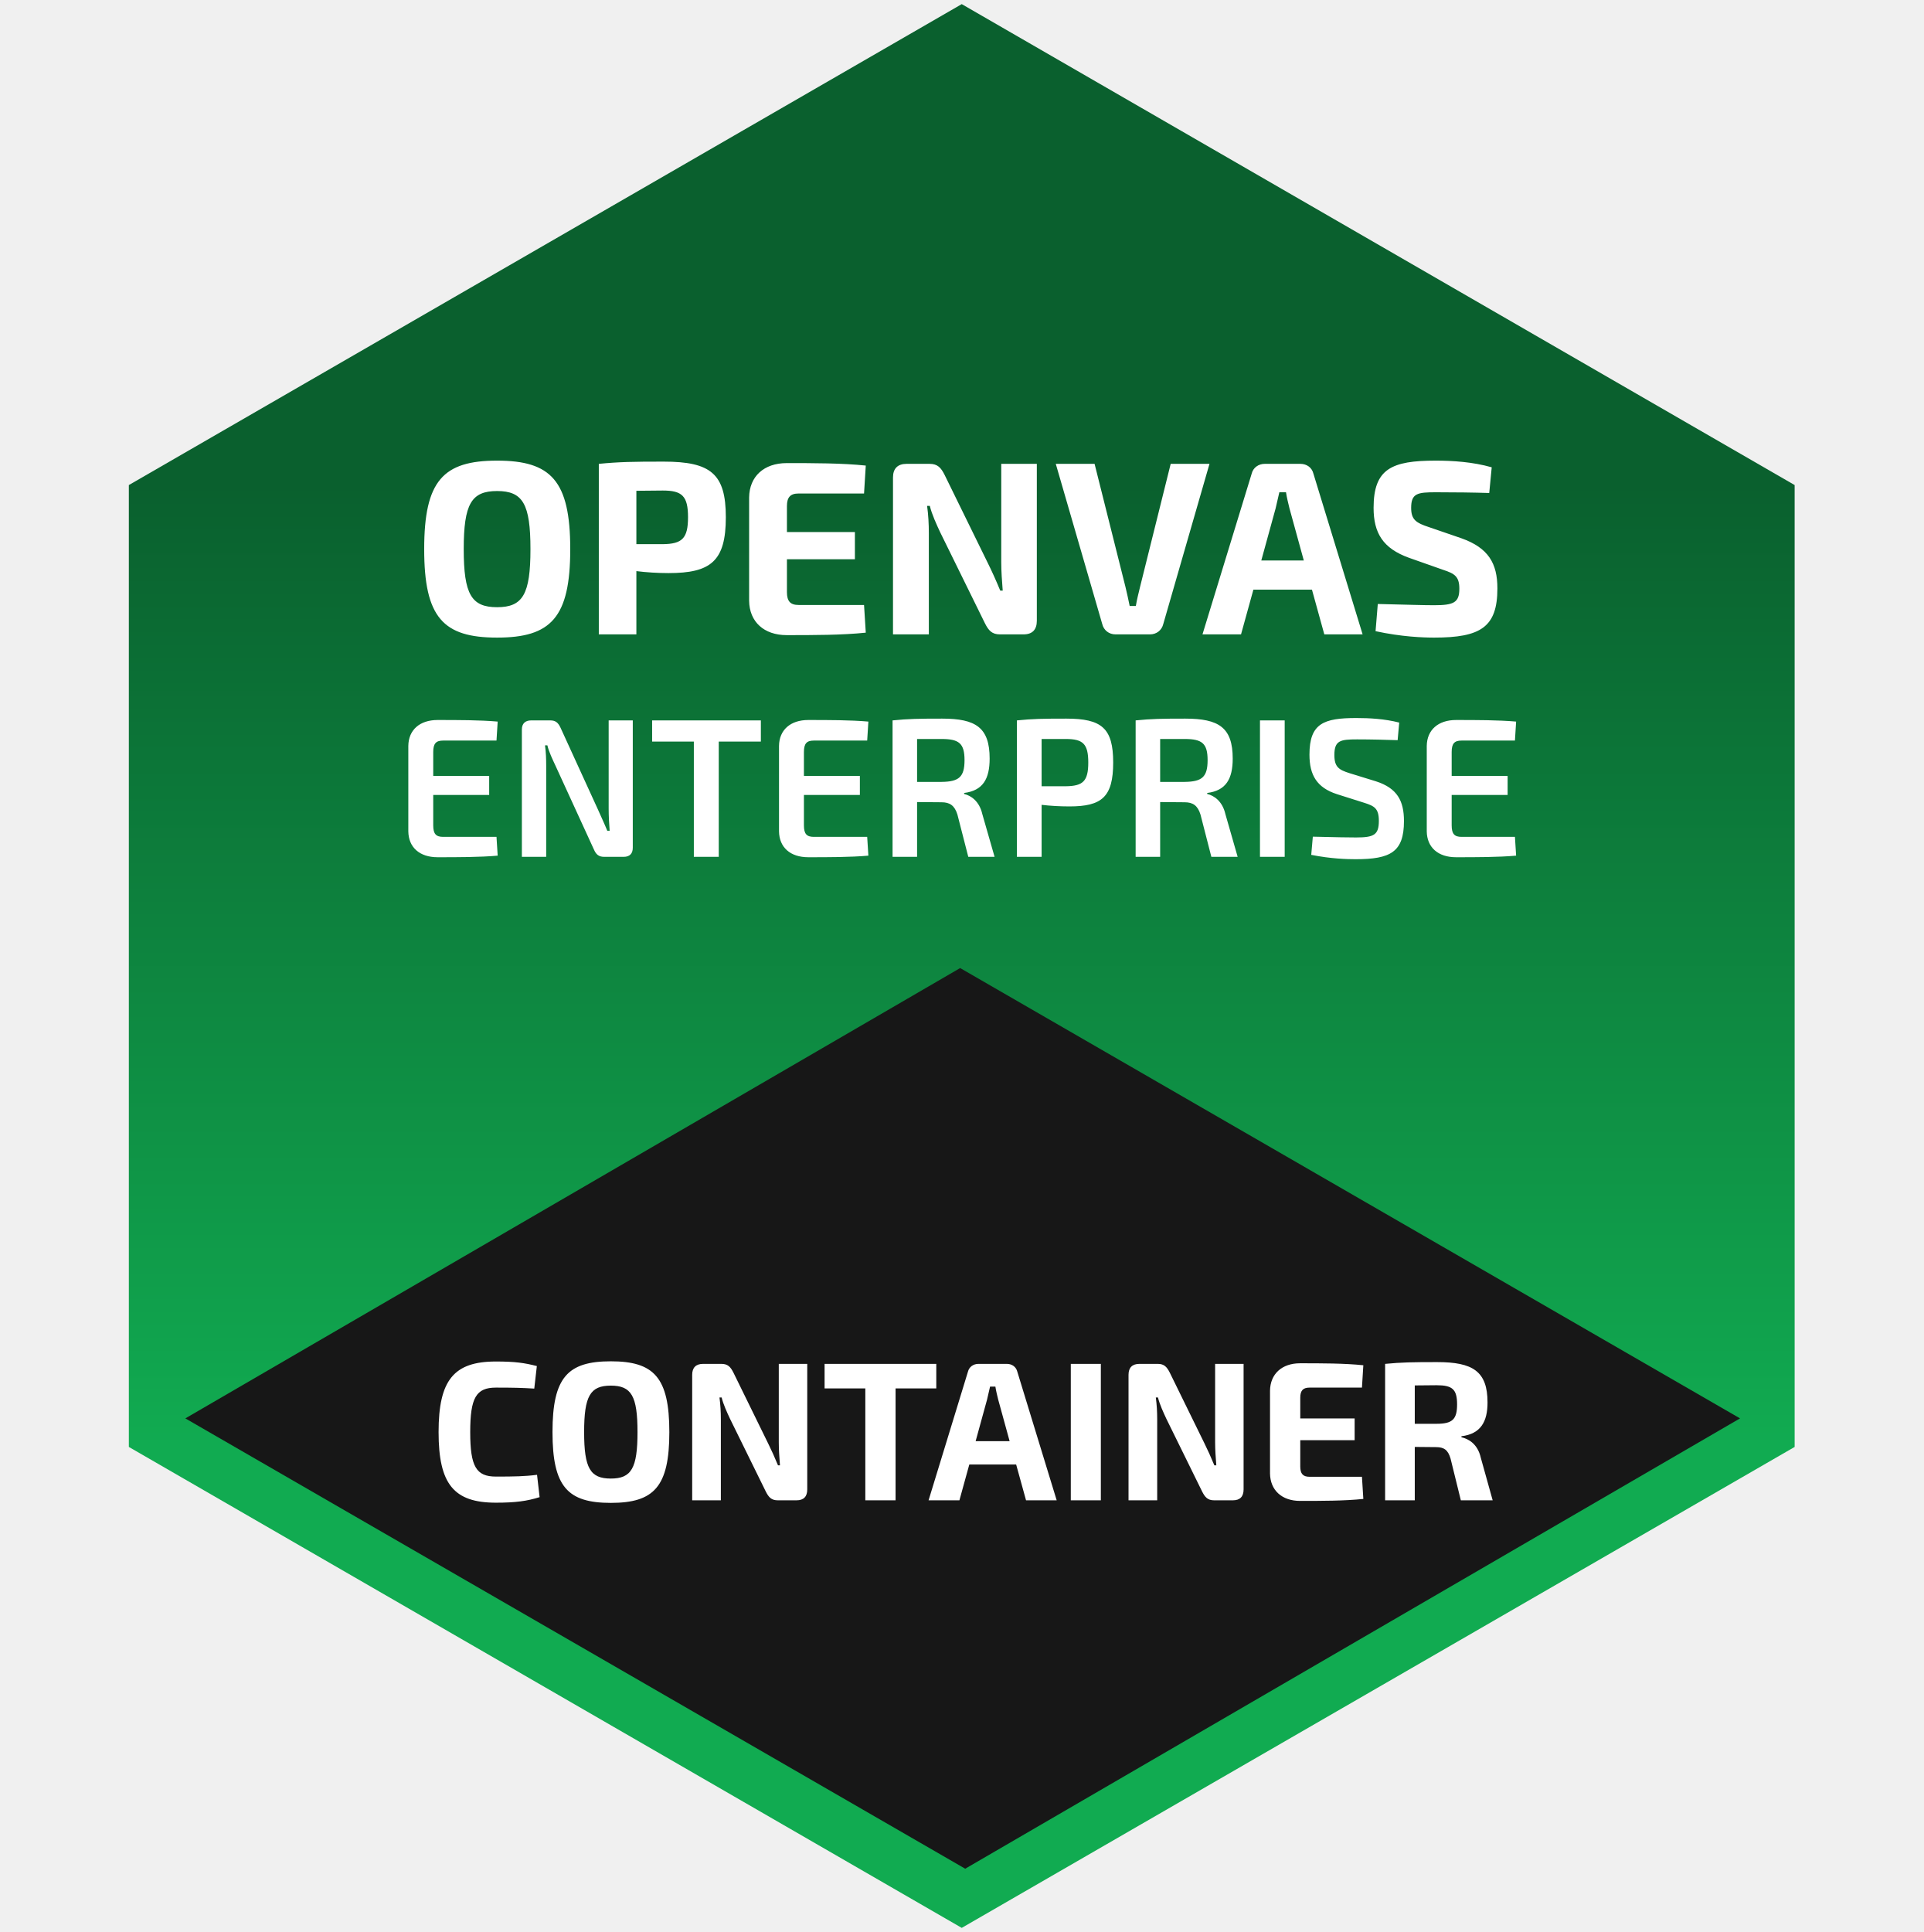
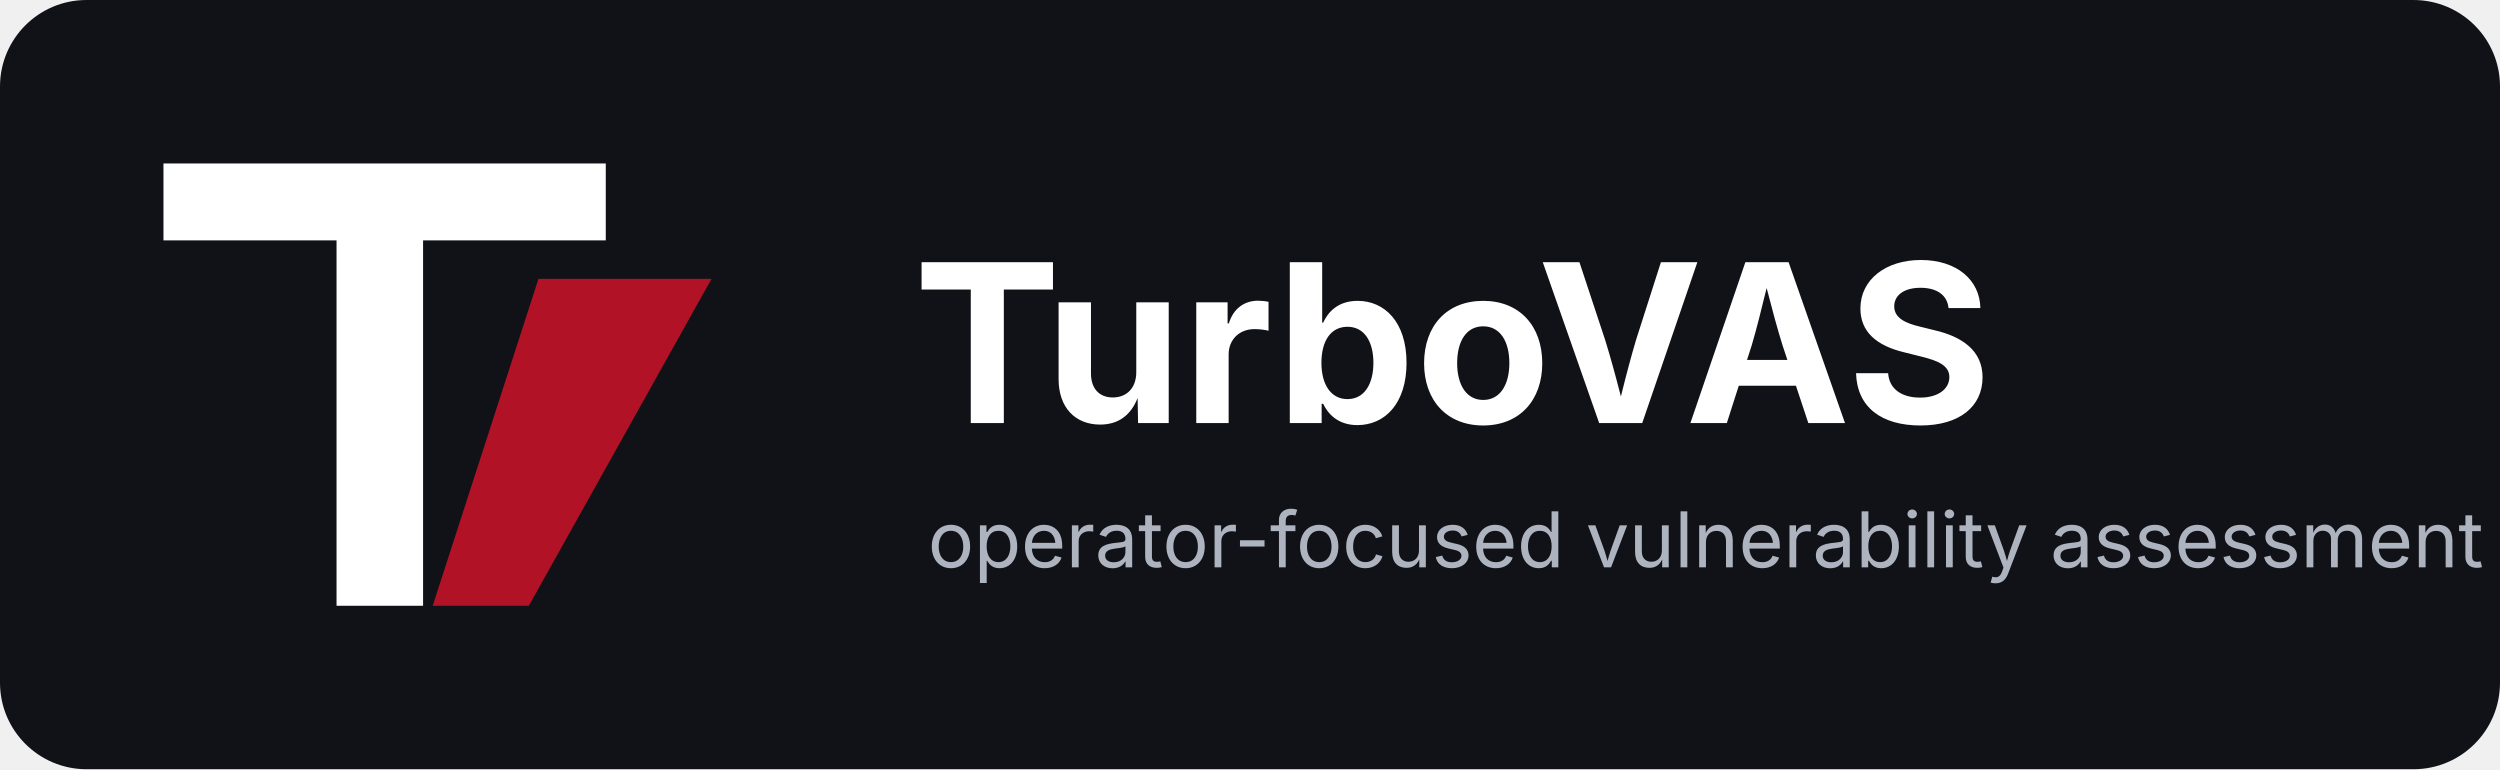
- <svg xmlns="http://www.w3.org/2000/svg" width="467" height="469" viewBox="0 0 467 469" fill="none">
-   <path d="M233.5 1L435.717 117.75V351.25L233.5 468L31.283 351.25V117.75L233.5 1Z" fill="url(#paint0_linear_202_399)" />
-   <path d="M422.456 344.317L234.341 453.637L45 344.319L233.112 235L422.456 344.317Z" fill="#171717" />
-   <path d="M130.387 358.014L131.011 363.438C127.939 364.398 125.155 364.782 120.403 364.782C110.179 364.782 106.483 360.27 106.483 347.646C106.483 335.022 110.179 330.51 120.403 330.51C125.059 330.51 127.315 330.846 130.339 331.614L129.715 337.086C126.595 336.894 124.579 336.846 120.403 336.846C115.603 336.846 114.163 339.294 114.163 347.646C114.163 355.998 115.603 358.446 120.403 358.446C124.819 358.446 127.459 358.398 130.387 358.014ZM148.299 330.462C158.763 330.462 162.507 334.35 162.507 347.646C162.507 360.942 158.763 364.83 148.299 364.83C137.835 364.83 134.139 360.942 134.139 347.646C134.139 334.35 137.835 330.462 148.299 330.462ZM148.299 336.366C143.307 336.366 141.819 338.862 141.819 347.646C141.819 356.43 143.307 358.926 148.299 358.926C153.291 358.926 154.779 356.43 154.779 347.646C154.779 338.862 153.291 336.366 148.299 336.366ZM195.991 331.086V361.566C195.991 363.294 195.127 364.206 193.399 364.206H188.839C187.303 364.206 186.631 363.486 185.911 362.046L177.223 344.382C176.551 342.942 175.591 340.878 175.207 339.246H174.679C174.919 340.974 175.015 342.798 175.015 344.526V364.206H168.055V333.726C168.055 331.998 168.967 331.086 170.695 331.086H175.159C176.695 331.086 177.367 331.806 178.087 333.246L186.487 350.382C187.207 351.822 188.119 353.838 188.887 355.71H189.367C189.223 353.838 189.079 352.014 189.079 350.142V331.086H195.991ZM227.32 337.038H217.432V364.206H210.088V337.038H200.2V331.086H227.32V337.038ZM246.71 355.518H235.334L232.934 364.206H225.446L234.998 333.006C235.286 331.806 236.342 331.086 237.542 331.086H244.454C245.702 331.086 246.71 331.806 246.998 333.006L256.55 364.206H249.11L246.71 355.518ZM245.126 349.854L242.342 339.726C242.102 338.718 241.814 337.614 241.67 336.606H240.374C240.134 337.614 239.894 338.718 239.654 339.726L236.87 349.854H245.126ZM267.273 364.206H259.977V331.086H267.273V364.206ZM301.929 331.086V361.566C301.929 363.294 301.065 364.206 299.337 364.206H294.777C293.241 364.206 292.569 363.486 291.849 362.046L283.161 344.382C282.489 342.942 281.529 340.878 281.145 339.246H280.617C280.857 340.974 280.953 342.798 280.953 344.526V364.206H273.993V333.726C273.993 331.998 274.905 331.086 276.633 331.086H281.097C282.633 331.086 283.305 331.806 284.025 333.246L292.425 350.382C293.145 351.822 294.057 353.838 294.825 355.71H295.305C295.161 353.838 295.017 352.014 295.017 350.142V331.086H301.929ZM330.665 358.494L331.001 363.87C326.489 364.35 320.777 364.35 315.641 364.35C311.225 364.35 308.393 361.758 308.345 357.678V337.614C308.393 333.534 311.225 330.942 315.641 330.942C320.777 330.942 326.489 330.942 331.001 331.422L330.665 336.846H317.945C316.361 336.846 315.689 337.566 315.689 339.294V344.334H328.889V349.614H315.689V355.998C315.689 357.774 316.361 358.494 317.945 358.494H330.665ZM362.402 364.206H354.674L352.178 354.078C351.554 351.966 350.594 351.294 348.626 351.294L343.49 351.246V364.206H336.29V331.086C340.274 330.702 342.962 330.654 348.914 330.654C357.554 330.654 361.154 332.862 361.154 340.446C361.154 345.102 359.522 348.078 354.818 348.654V348.894C356.498 349.278 358.754 350.478 359.522 353.886L362.402 364.206ZM343.49 345.63H348.77C352.61 345.63 353.762 344.574 353.762 340.926C353.762 337.23 352.61 336.27 348.77 336.27L343.49 336.318V345.63Z" fill="white" />
-   <path d="M120.688 111.82C133.768 111.82 138.448 116.68 138.448 133.3C138.448 149.92 133.768 154.78 120.688 154.78C107.608 154.78 102.988 149.92 102.988 133.3C102.988 116.68 107.608 111.82 120.688 111.82ZM120.688 119.2C114.448 119.2 112.588 122.32 112.588 133.3C112.588 144.28 114.448 147.4 120.688 147.4C126.928 147.4 128.788 144.28 128.788 133.3C128.788 122.32 126.928 119.2 120.688 119.2ZM145.384 154V112.6C150.364 112.12 153.664 112.06 161.104 112.06C172.564 112.06 176.224 115 176.224 125.56C176.224 136.24 172.564 139.12 162.304 139.12C159.604 139.12 156.904 138.94 154.504 138.64V154H145.384ZM154.504 132.1H160.924C165.604 132.04 167.044 130.72 167.044 125.56C167.044 120.4 165.604 119.08 160.924 119.08L154.504 119.14V132.1ZM209.779 146.86L210.199 153.58C204.559 154.18 197.419 154.18 190.999 154.18C185.479 154.18 181.939 150.94 181.879 145.84V120.76C181.939 115.66 185.479 112.42 190.999 112.42C197.419 112.42 204.559 112.42 210.199 113.02L209.779 119.8H193.879C191.899 119.8 191.059 120.7 191.059 122.86V129.16H207.559V135.76H191.059V143.74C191.059 145.96 191.899 146.86 193.879 146.86H209.779ZM251.729 112.6V150.7C251.729 152.86 250.649 154 248.489 154H242.789C240.869 154 240.029 153.1 239.129 151.3L228.269 129.22C227.429 127.42 226.229 124.84 225.749 122.8H225.089C225.389 124.96 225.509 127.24 225.509 129.4V154H216.809V115.9C216.809 113.74 217.949 112.6 220.109 112.6H225.689C227.609 112.6 228.449 113.5 229.349 115.3L239.849 136.72C240.749 138.52 241.889 141.04 242.849 143.38H243.449C243.269 141.04 243.089 138.76 243.089 136.42V112.6H251.729ZM293.65 112.6L282.43 151.48C282.07 152.98 280.81 154 279.19 154H270.85C269.23 154 267.97 152.98 267.61 151.48L256.33 112.6H265.75L273.25 142.48C273.61 143.98 273.97 145.6 274.27 147.1H275.77C276.01 145.6 276.43 143.98 276.79 142.48L284.23 112.6H293.65ZM318.527 143.14H304.307L301.307 154H291.947L303.887 115C304.247 113.5 305.567 112.6 307.067 112.6H315.707C317.267 112.6 318.527 113.5 318.887 115L330.827 154H321.527L318.527 143.14ZM316.547 136.06L313.067 123.4C312.767 122.14 312.407 120.76 312.227 119.5H310.607C310.307 120.76 310.007 122.14 309.707 123.4L306.227 136.06H316.547ZM350.41 138.34L342.07 135.4C335.77 133.12 333.49 129.4 333.49 123.28C333.49 113.8 337.87 111.82 348.55 111.82C352.63 111.82 357.55 112.12 362.17 113.44L361.57 119.68C358.09 119.56 352.99 119.5 348.61 119.5C344.17 119.5 342.61 119.74 342.61 123.28C342.61 126.16 343.81 126.94 346.93 127.96L354.79 130.66C361.39 133 363.55 136.78 363.55 142.84C363.55 152.26 359.47 154.78 348.19 154.78C345.55 154.78 340.33 154.6 333.97 153.22L334.51 146.62C342.19 146.8 345.55 146.92 348.19 146.92C352.99 146.92 354.31 146.26 354.31 142.9C354.31 139.96 353.17 139.24 350.41 138.34Z" fill="white" />
-   <path d="M120.543 203.152L120.831 207.712C116.463 208.096 111.087 208.096 106.239 208.096C101.871 208.096 99.183 205.696 99.135 201.808V181.072C99.183 177.184 101.919 174.784 106.239 174.784C111.087 174.784 116.463 174.784 120.831 175.168L120.543 179.776H107.583C105.855 179.776 105.183 180.496 105.183 182.56V188.368H118.767V192.976H105.183V200.368C105.183 202.432 105.855 203.152 107.583 203.152H120.543ZM153.632 174.88V205.792C153.632 207.232 152.864 208 151.424 208H146.672C145.376 208 144.704 207.424 144.176 206.176L134.864 185.872C134.24 184.528 133.232 182.464 132.896 180.928H132.32C132.56 182.608 132.608 184.288 132.608 185.92V208H126.704V177.088C126.704 175.648 127.52 174.88 128.96 174.88H133.616C134.912 174.88 135.536 175.456 136.112 176.704L145.136 196.432C145.76 197.872 146.72 199.888 147.44 201.664H148.016C147.872 199.84 147.776 198.064 147.776 196.288V174.88H153.632ZM184.728 180.016H174.504V208H168.456V180.016H158.328V174.88H184.728V180.016ZM210.543 203.152L210.831 207.712C206.463 208.096 201.087 208.096 196.239 208.096C191.871 208.096 189.183 205.696 189.135 201.808V181.072C189.183 177.184 191.919 174.784 196.239 174.784C201.087 174.784 206.463 174.784 210.831 175.168L210.543 179.776H197.583C195.855 179.776 195.183 180.496 195.183 182.56V188.368H208.767V192.976H195.183V200.368C195.183 202.432 195.855 203.152 197.583 203.152H210.543ZM241.472 208H235.088L232.448 197.728C231.776 195.568 230.624 194.752 228.608 194.752L222.656 194.704V208H216.704V174.88C220.496 174.496 223.088 174.448 228.752 174.448C236.912 174.448 240.272 176.608 240.272 184.144C240.272 189.088 238.64 191.92 234.08 192.496V192.736C235.712 193.12 237.776 194.464 238.496 197.632L241.472 208ZM222.656 189.808H228.608C232.832 189.76 234.176 188.608 234.176 184.528C234.176 180.448 232.832 179.392 228.608 179.392H222.656V189.808ZM246.891 208V174.88C250.683 174.496 253.227 174.448 258.891 174.448C267.483 174.448 270.267 176.752 270.267 185.104C270.267 193.504 267.483 195.76 259.659 195.76C257.259 195.76 254.907 195.616 252.891 195.376V208H246.891ZM252.891 190.864H258.747C262.923 190.816 264.219 189.664 264.219 185.104C264.219 180.544 262.923 179.392 258.747 179.392H252.891V190.864ZM300.487 208H294.103L291.463 197.728C290.791 195.568 289.639 194.752 287.623 194.752L281.671 194.704V208H275.719V174.88C279.511 174.496 282.103 174.448 287.767 174.448C295.927 174.448 299.287 176.608 299.287 184.144C299.287 189.088 297.655 191.92 293.095 192.496V192.736C294.727 193.12 296.791 194.464 297.511 197.632L300.487 208ZM281.671 189.808H287.623C291.847 189.76 293.191 188.608 293.191 184.528C293.191 180.448 291.847 179.392 287.623 179.392H281.671V189.808ZM311.907 208H305.907V174.88H311.907V208ZM331.265 194.896L324.593 192.784C319.697 191.2 317.921 188.128 317.921 183.184C317.921 175.6 321.377 174.304 329.297 174.304C332.465 174.304 336.161 174.496 339.713 175.408L339.329 179.68C336.593 179.584 332.753 179.488 329.489 179.488C325.457 179.488 323.969 179.728 323.969 183.28C323.969 186.208 325.073 186.88 327.665 187.696L334.049 189.664C339.281 191.344 340.865 194.464 340.865 199.312C340.865 206.848 337.601 208.576 329.105 208.576C327.089 208.576 323.153 208.48 318.353 207.52L318.737 203.104C325.025 203.248 326.945 203.296 329.249 203.296C333.569 203.296 334.769 202.672 334.769 199.264C334.769 196.24 333.665 195.664 331.265 194.896ZM367.808 203.152L368.096 207.712C363.728 208.096 358.352 208.096 353.504 208.096C349.136 208.096 346.448 205.696 346.4 201.808V181.072C346.448 177.184 349.184 174.784 353.504 174.784C358.352 174.784 363.728 174.784 368.096 175.168L367.808 179.776H354.848C353.12 179.776 352.448 180.496 352.448 182.56V188.368H366.032V192.976H352.448V200.368C352.448 202.432 353.12 203.152 354.848 203.152H367.808Z" fill="white" />
-   <defs>
-     <linearGradient id="paint0_linear_202_399" x1="233.5" y1="0.83" x2="233.5" y2="468" gradientUnits="userSpaceOnUse">
-       <stop offset="0.25" stop-color="#0A602E" />
-       <stop offset="0.75" stop-color="#11AB51" />
-     </linearGradient>
-   </defs>
+ <svg xmlns="http://www.w3.org/2000/svg" viewBox="0 0 520 160" role="img" aria-label="TurboVAS">
+   <rect width="520" height="160" rx="18" fill="#111217" />
+   <path d="M34 34h92v16H88v76H70V50H34z" fill="#fff" />
+   <path d="M112 58h36l-38 68H90z" fill="#b11226" />
+   <text x="190" y="88" fill="#fff" font-family="Inter,Arial,sans-serif" font-size="46" font-weight="700">TurboVAS</text>
+   <text x="193" y="118" fill="#aeb4bf" font-family="Inter,Arial,sans-serif" font-size="16">operator-focused vulnerability assessment</text>
</svg>
